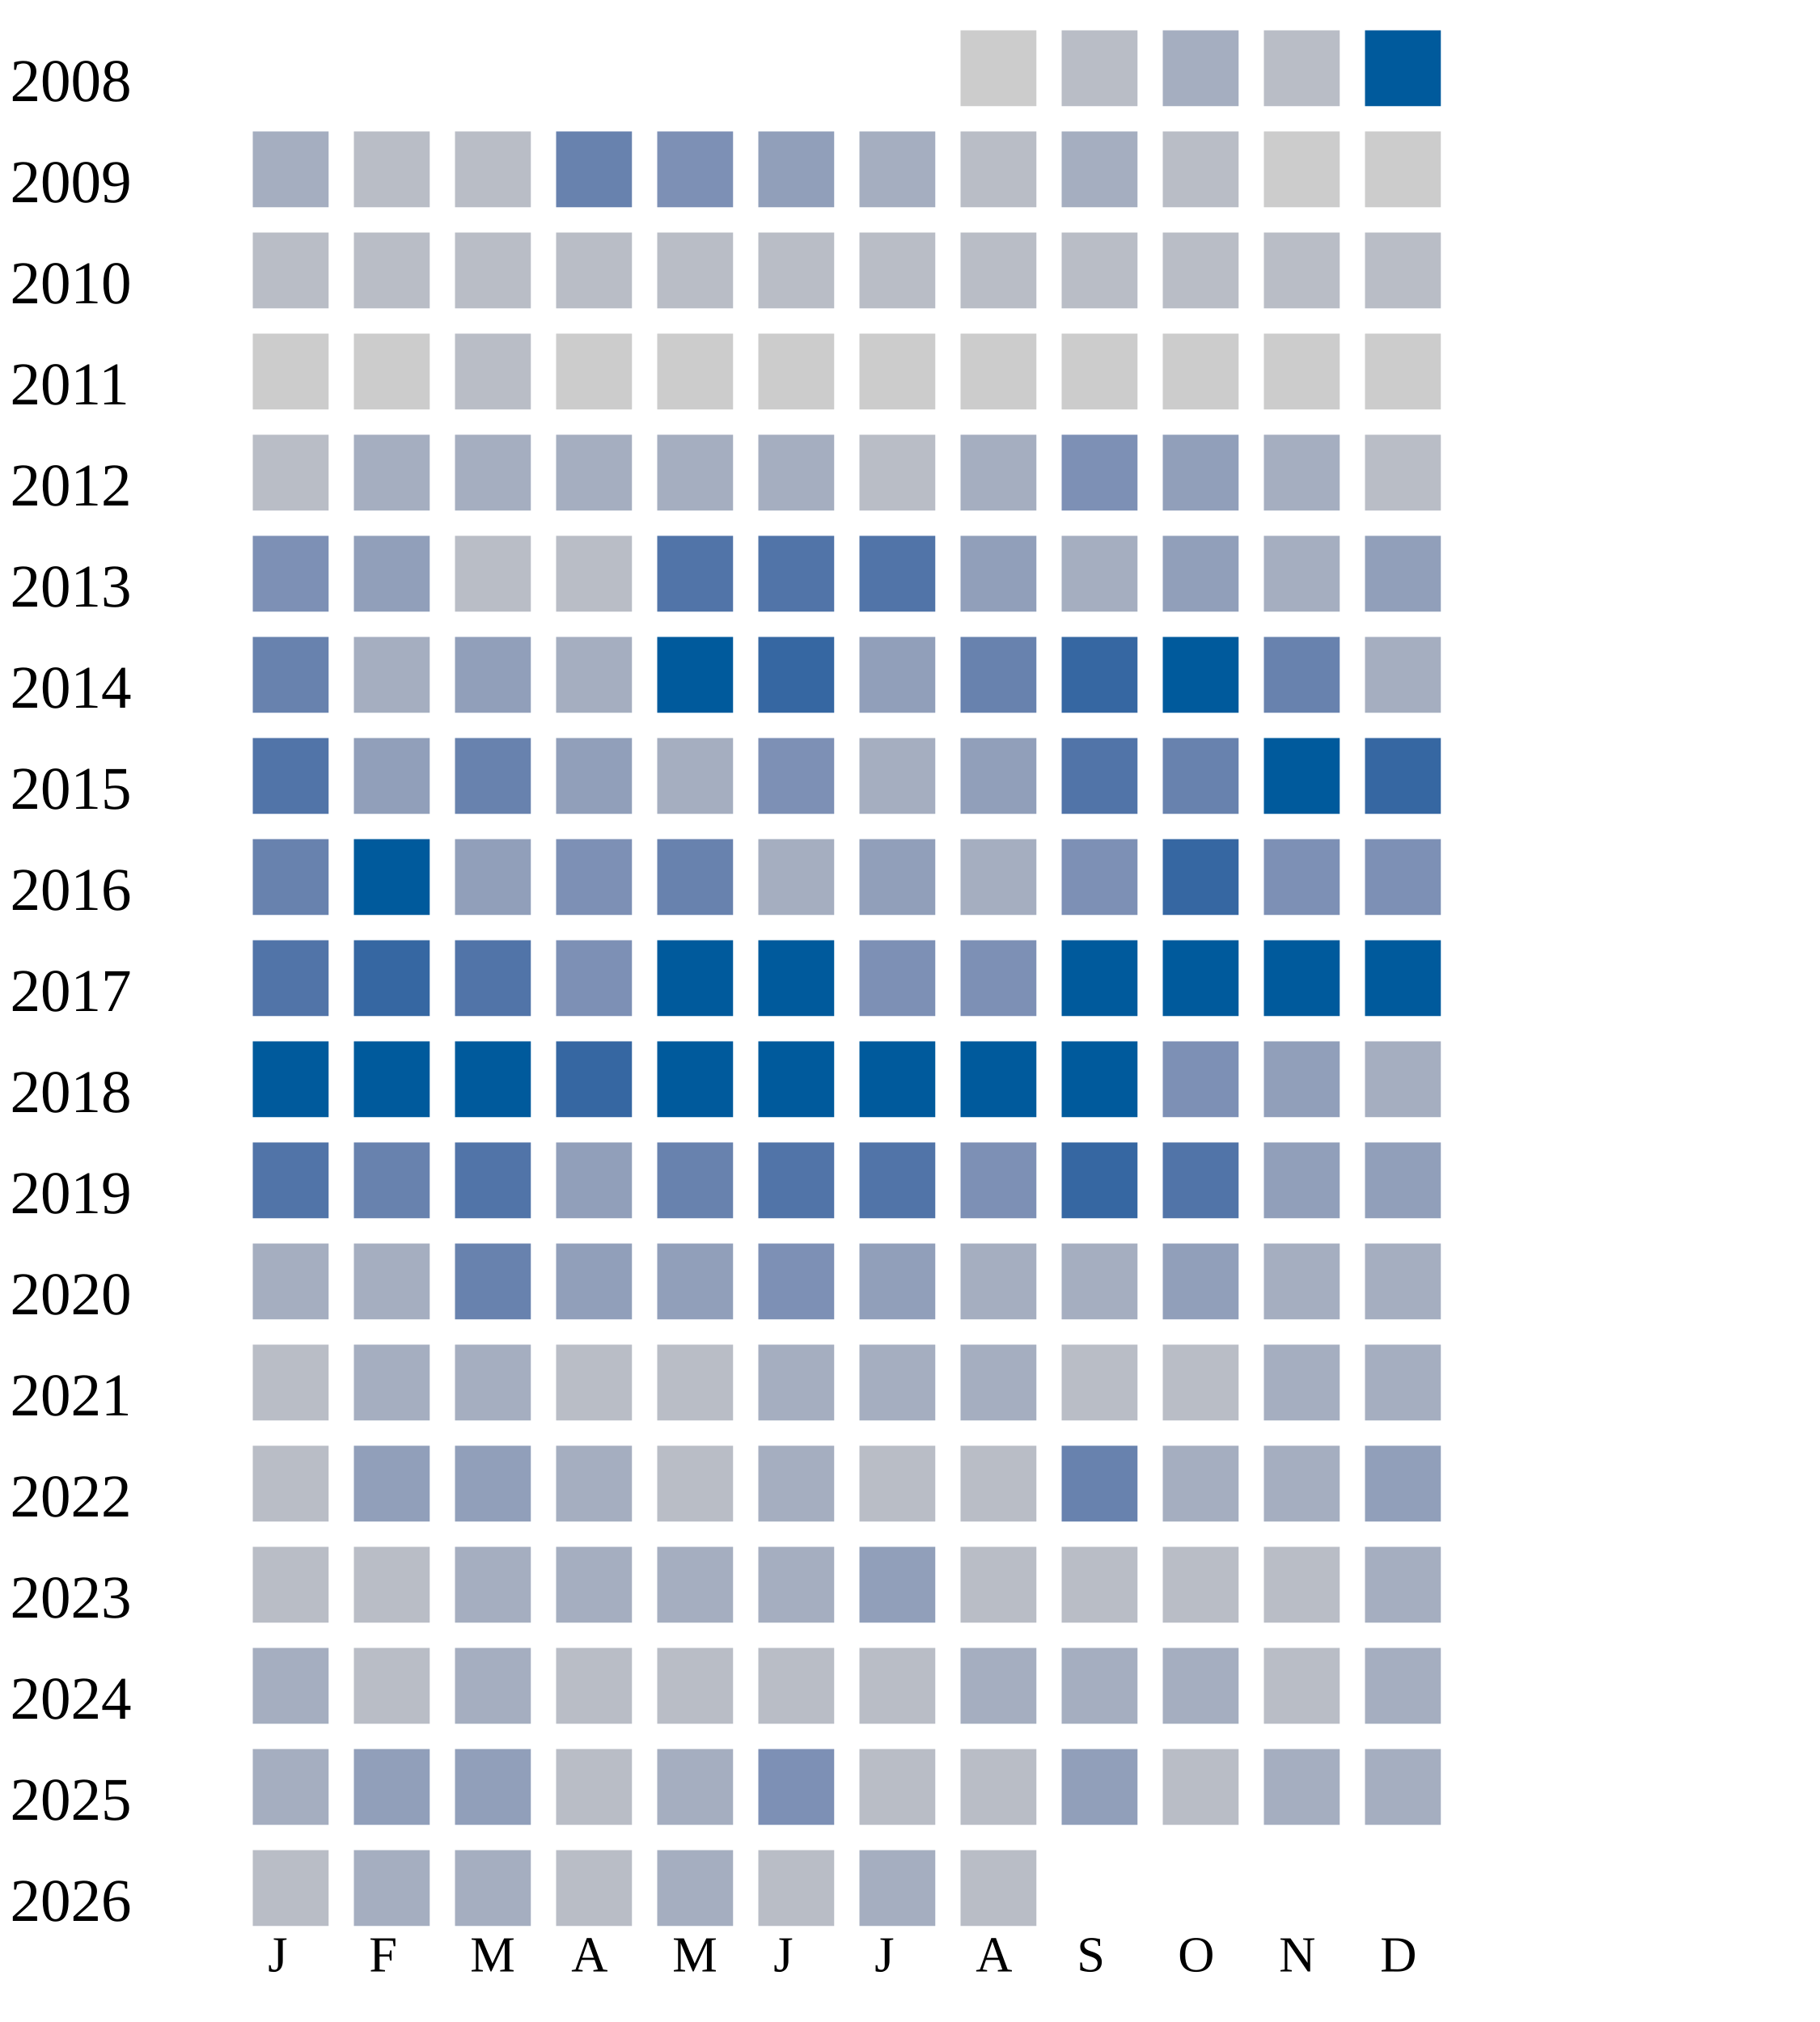
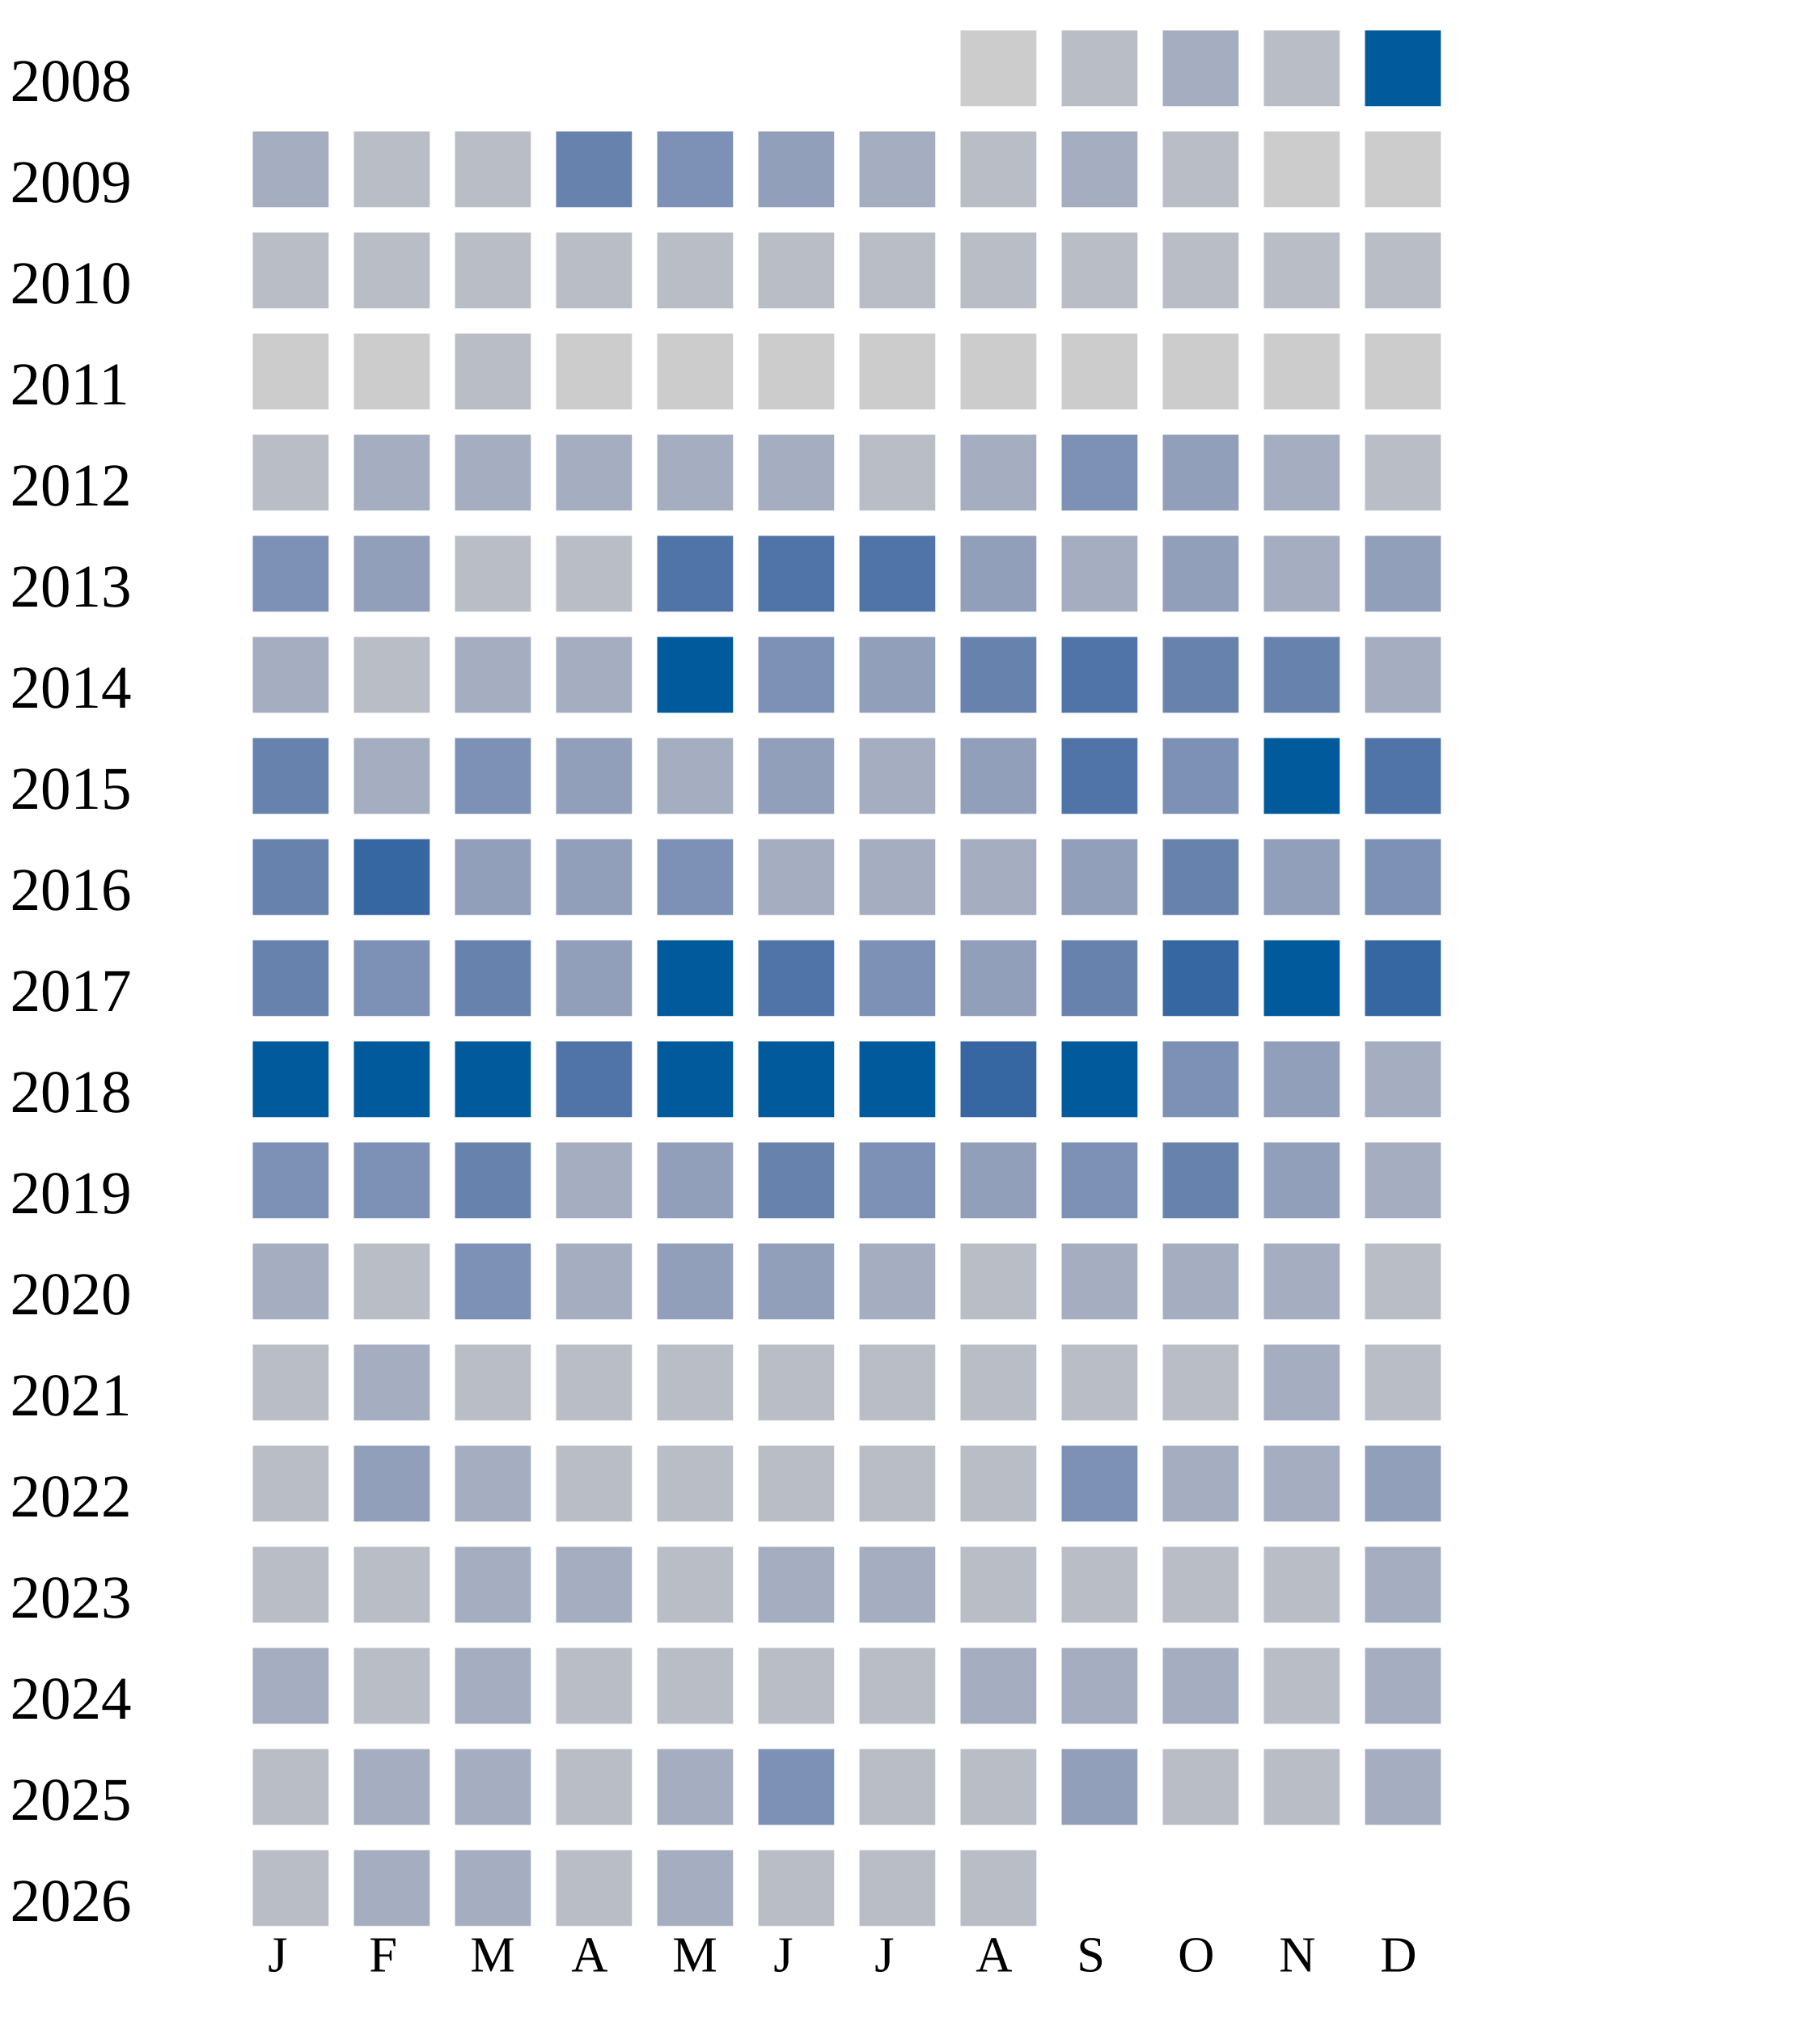
<svg xmlns="http://www.w3.org/2000/svg" width="360" height="400">
  <g transform="translate(0 0)">
    <text x="2" y="20">2008</text>
    <rect x="190" y="6" width="15" height="15" fill="#cccccc" />
    <rect x="210" y="6" width="15" height="15" fill="#b9bdc6" />
    <rect x="230" y="6" width="15" height="15" fill="#a5aec0" />
    <rect x="250" y="6" width="15" height="15" fill="#b9bdc6" />
    <rect x="270" y="6" width="15" height="15" fill="#005a9c" />
  </g>
  <g transform="translate(0 20)">
    <text x="2" y="20">2009</text>
    <rect x="50" y="6" width="15" height="15" fill="#a5aec0" />
    <rect x="70" y="6" width="15" height="15" fill="#b9bdc6" />
    <rect x="90" y="6" width="15" height="15" fill="#b9bdc6" />
    <rect x="110" y="6" width="15" height="15" fill="#6882ae" />
    <rect x="130" y="6" width="15" height="15" fill="#7d90b5" />
    <rect x="150" y="6" width="15" height="15" fill="#919fba" />
    <rect x="170" y="6" width="15" height="15" fill="#a5aec0" />
    <rect x="190" y="6" width="15" height="15" fill="#b9bdc6" />
    <rect x="210" y="6" width="15" height="15" fill="#a5aec0" />
    <rect x="230" y="6" width="15" height="15" fill="#b9bdc6" />
    <rect x="250" y="6" width="15" height="15" fill="#cccccc" />
    <rect x="270" y="6" width="15" height="15" fill="#cccccc" />
  </g>
  <g transform="translate(0 40)">
    <text x="2" y="20">2010</text>
    <rect x="50" y="6" width="15" height="15" fill="#b9bdc6" />
    <rect x="70" y="6" width="15" height="15" fill="#b9bdc6" />
    <rect x="90" y="6" width="15" height="15" fill="#b9bdc6" />
    <rect x="110" y="6" width="15" height="15" fill="#b9bdc6" />
    <rect x="130" y="6" width="15" height="15" fill="#b9bdc6" />
    <rect x="150" y="6" width="15" height="15" fill="#b9bdc6" />
    <rect x="170" y="6" width="15" height="15" fill="#b9bdc6" />
    <rect x="190" y="6" width="15" height="15" fill="#b9bdc6" />
    <rect x="210" y="6" width="15" height="15" fill="#b9bdc6" />
    <rect x="230" y="6" width="15" height="15" fill="#b9bdc6" />
    <rect x="250" y="6" width="15" height="15" fill="#b9bdc6" />
    <rect x="270" y="6" width="15" height="15" fill="#b9bdc6" />
  </g>
  <g transform="translate(0 60)">
    <text x="2" y="20">2011</text>
    <rect x="50" y="6" width="15" height="15" fill="#cccccc" />
    <rect x="70" y="6" width="15" height="15" fill="#cccccc" />
    <rect x="90" y="6" width="15" height="15" fill="#b9bdc6" />
    <rect x="110" y="6" width="15" height="15" fill="#cccccc" />
    <rect x="130" y="6" width="15" height="15" fill="#cccccc" />
    <rect x="150" y="6" width="15" height="15" fill="#cccccc" />
    <rect x="170" y="6" width="15" height="15" fill="#cccccc" />
    <rect x="190" y="6" width="15" height="15" fill="#cccccc" />
    <rect x="210" y="6" width="15" height="15" fill="#cccccc" />
    <rect x="230" y="6" width="15" height="15" fill="#cccccc" />
    <rect x="250" y="6" width="15" height="15" fill="#cccccc" />
    <rect x="270" y="6" width="15" height="15" fill="#cccccc" />
  </g>
  <g transform="translate(0 80)">
    <text x="2" y="20">2012</text>
    <rect x="50" y="6" width="15" height="15" fill="#b9bdc6" />
    <rect x="70" y="6" width="15" height="15" fill="#a5aec0" />
    <rect x="90" y="6" width="15" height="15" fill="#a5aec0" />
    <rect x="110" y="6" width="15" height="15" fill="#a5aec0" />
    <rect x="130" y="6" width="15" height="15" fill="#a5aec0" />
    <rect x="150" y="6" width="15" height="15" fill="#a5aec0" />
    <rect x="170" y="6" width="15" height="15" fill="#b9bdc6" />
    <rect x="190" y="6" width="15" height="15" fill="#a5aec0" />
    <rect x="210" y="6" width="15" height="15" fill="#7d90b5" />
    <rect x="230" y="6" width="15" height="15" fill="#919fba" />
    <rect x="250" y="6" width="15" height="15" fill="#a5aec0" />
    <rect x="270" y="6" width="15" height="15" fill="#b9bdc6" />
  </g>
  <g transform="translate(0 100)">
    <text x="2" y="20">2013</text>
    <rect x="50" y="6" width="15" height="15" fill="#7d90b5" />
    <rect x="70" y="6" width="15" height="15" fill="#919fba" />
    <rect x="90" y="6" width="15" height="15" fill="#b9bdc6" />
    <rect x="110" y="6" width="15" height="15" fill="#b9bdc6" />
    <rect x="130" y="6" width="15" height="15" fill="#5174a8" />
    <rect x="150" y="6" width="15" height="15" fill="#5174a8" />
    <rect x="170" y="6" width="15" height="15" fill="#5174a8" />
    <rect x="190" y="6" width="15" height="15" fill="#919fba" />
    <rect x="210" y="6" width="15" height="15" fill="#a5aec0" />
    <rect x="230" y="6" width="15" height="15" fill="#919fba" />
    <rect x="250" y="6" width="15" height="15" fill="#a5aec0" />
    <rect x="270" y="6" width="15" height="15" fill="#919fba" />
  </g>
  <g transform="translate(0 120)">
    <text x="2" y="20">2014</text>
-     <rect x="50" y="6" width="15" height="15" fill="#6882ae" />
-     <rect x="70" y="6" width="15" height="15" fill="#a5aec0" />
-     <rect x="90" y="6" width="15" height="15" fill="#919fba" />
+     <rect x="50" y="6" width="15" height="15" fill="#a5aec0" />
+     <rect x="70" y="6" width="15" height="15" fill="#b9bdc6" />
+     <rect x="90" y="6" width="15" height="15" fill="#a5aec0" />
    <rect x="110" y="6" width="15" height="15" fill="#a5aec0" />
    <rect x="130" y="6" width="15" height="15" fill="#005a9c" />
-     <rect x="150" y="6" width="15" height="15" fill="#3667a2" />
+     <rect x="150" y="6" width="15" height="15" fill="#7d90b5" />
    <rect x="170" y="6" width="15" height="15" fill="#919fba" />
    <rect x="190" y="6" width="15" height="15" fill="#6882ae" />
-     <rect x="210" y="6" width="15" height="15" fill="#3667a2" />
-     <rect x="230" y="6" width="15" height="15" fill="#005a9c" />
+     <rect x="210" y="6" width="15" height="15" fill="#5174a8" />
+     <rect x="230" y="6" width="15" height="15" fill="#6882ae" />
    <rect x="250" y="6" width="15" height="15" fill="#6882ae" />
    <rect x="270" y="6" width="15" height="15" fill="#a5aec0" />
  </g>
  <g transform="translate(0 140)">
    <text x="2" y="20">2015</text>
-     <rect x="50" y="6" width="15" height="15" fill="#5174a8" />
-     <rect x="70" y="6" width="15" height="15" fill="#919fba" />
-     <rect x="90" y="6" width="15" height="15" fill="#6882ae" />
+     <rect x="50" y="6" width="15" height="15" fill="#6882ae" />
+     <rect x="70" y="6" width="15" height="15" fill="#a5aec0" />
+     <rect x="90" y="6" width="15" height="15" fill="#7d90b5" />
    <rect x="110" y="6" width="15" height="15" fill="#919fba" />
    <rect x="130" y="6" width="15" height="15" fill="#a5aec0" />
-     <rect x="150" y="6" width="15" height="15" fill="#7d90b5" />
+     <rect x="150" y="6" width="15" height="15" fill="#919fba" />
    <rect x="170" y="6" width="15" height="15" fill="#a5aec0" />
    <rect x="190" y="6" width="15" height="15" fill="#919fba" />
    <rect x="210" y="6" width="15" height="15" fill="#5174a8" />
-     <rect x="230" y="6" width="15" height="15" fill="#6882ae" />
+     <rect x="230" y="6" width="15" height="15" fill="#7d90b5" />
    <rect x="250" y="6" width="15" height="15" fill="#005a9c" />
-     <rect x="270" y="6" width="15" height="15" fill="#3667a2" />
+     <rect x="270" y="6" width="15" height="15" fill="#5174a8" />
  </g>
  <g transform="translate(0 160)">
    <text x="2" y="20">2016</text>
    <rect x="50" y="6" width="15" height="15" fill="#6882ae" />
-     <rect x="70" y="6" width="15" height="15" fill="#005a9c" />
+     <rect x="70" y="6" width="15" height="15" fill="#3667a2" />
    <rect x="90" y="6" width="15" height="15" fill="#919fba" />
-     <rect x="110" y="6" width="15" height="15" fill="#7d90b5" />
-     <rect x="130" y="6" width="15" height="15" fill="#6882ae" />
+     <rect x="110" y="6" width="15" height="15" fill="#919fba" />
+     <rect x="130" y="6" width="15" height="15" fill="#7d90b5" />
    <rect x="150" y="6" width="15" height="15" fill="#a5aec0" />
-     <rect x="170" y="6" width="15" height="15" fill="#919fba" />
+     <rect x="170" y="6" width="15" height="15" fill="#a5aec0" />
    <rect x="190" y="6" width="15" height="15" fill="#a5aec0" />
-     <rect x="210" y="6" width="15" height="15" fill="#7d90b5" />
-     <rect x="230" y="6" width="15" height="15" fill="#3667a2" />
-     <rect x="250" y="6" width="15" height="15" fill="#7d90b5" />
+     <rect x="210" y="6" width="15" height="15" fill="#919fba" />
+     <rect x="230" y="6" width="15" height="15" fill="#6882ae" />
+     <rect x="250" y="6" width="15" height="15" fill="#919fba" />
    <rect x="270" y="6" width="15" height="15" fill="#7d90b5" />
  </g>
  <g transform="translate(0 180)">
    <text x="2" y="20">2017</text>
-     <rect x="50" y="6" width="15" height="15" fill="#5174a8" />
-     <rect x="70" y="6" width="15" height="15" fill="#3667a2" />
-     <rect x="90" y="6" width="15" height="15" fill="#5174a8" />
-     <rect x="110" y="6" width="15" height="15" fill="#7d90b5" />
+     <rect x="50" y="6" width="15" height="15" fill="#6882ae" />
+     <rect x="70" y="6" width="15" height="15" fill="#7d90b5" />
+     <rect x="90" y="6" width="15" height="15" fill="#6882ae" />
+     <rect x="110" y="6" width="15" height="15" fill="#919fba" />
    <rect x="130" y="6" width="15" height="15" fill="#005a9c" />
-     <rect x="150" y="6" width="15" height="15" fill="#005a9c" />
+     <rect x="150" y="6" width="15" height="15" fill="#5174a8" />
    <rect x="170" y="6" width="15" height="15" fill="#7d90b5" />
-     <rect x="190" y="6" width="15" height="15" fill="#7d90b5" />
-     <rect x="210" y="6" width="15" height="15" fill="#005a9c" />
-     <rect x="230" y="6" width="15" height="15" fill="#005a9c" />
+     <rect x="190" y="6" width="15" height="15" fill="#919fba" />
+     <rect x="210" y="6" width="15" height="15" fill="#6882ae" />
+     <rect x="230" y="6" width="15" height="15" fill="#3667a2" />
    <rect x="250" y="6" width="15" height="15" fill="#005a9c" />
-     <rect x="270" y="6" width="15" height="15" fill="#005a9c" />
+     <rect x="270" y="6" width="15" height="15" fill="#3667a2" />
  </g>
  <g transform="translate(0 200)">
    <text x="2" y="20">2018</text>
    <rect x="50" y="6" width="15" height="15" fill="#005a9c" />
    <rect x="70" y="6" width="15" height="15" fill="#005a9c" />
    <rect x="90" y="6" width="15" height="15" fill="#005a9c" />
-     <rect x="110" y="6" width="15" height="15" fill="#3667a2" />
+     <rect x="110" y="6" width="15" height="15" fill="#5174a8" />
    <rect x="130" y="6" width="15" height="15" fill="#005a9c" />
    <rect x="150" y="6" width="15" height="15" fill="#005a9c" />
    <rect x="170" y="6" width="15" height="15" fill="#005a9c" />
-     <rect x="190" y="6" width="15" height="15" fill="#005a9c" />
+     <rect x="190" y="6" width="15" height="15" fill="#3667a2" />
    <rect x="210" y="6" width="15" height="15" fill="#005a9c" />
    <rect x="230" y="6" width="15" height="15" fill="#7d90b5" />
    <rect x="250" y="6" width="15" height="15" fill="#919fba" />
    <rect x="270" y="6" width="15" height="15" fill="#a5aec0" />
  </g>
  <g transform="translate(0 220)">
    <text x="2" y="20">2019</text>
-     <rect x="50" y="6" width="15" height="15" fill="#5174a8" />
-     <rect x="70" y="6" width="15" height="15" fill="#6882ae" />
-     <rect x="90" y="6" width="15" height="15" fill="#5174a8" />
-     <rect x="110" y="6" width="15" height="15" fill="#919fba" />
-     <rect x="130" y="6" width="15" height="15" fill="#6882ae" />
-     <rect x="150" y="6" width="15" height="15" fill="#5174a8" />
-     <rect x="170" y="6" width="15" height="15" fill="#5174a8" />
-     <rect x="190" y="6" width="15" height="15" fill="#7d90b5" />
-     <rect x="210" y="6" width="15" height="15" fill="#3667a2" />
-     <rect x="230" y="6" width="15" height="15" fill="#5174a8" />
+     <rect x="50" y="6" width="15" height="15" fill="#7d90b5" />
+     <rect x="70" y="6" width="15" height="15" fill="#7d90b5" />
+     <rect x="90" y="6" width="15" height="15" fill="#6882ae" />
+     <rect x="110" y="6" width="15" height="15" fill="#a5aec0" />
+     <rect x="130" y="6" width="15" height="15" fill="#919fba" />
+     <rect x="150" y="6" width="15" height="15" fill="#6882ae" />
+     <rect x="170" y="6" width="15" height="15" fill="#7d90b5" />
+     <rect x="190" y="6" width="15" height="15" fill="#919fba" />
+     <rect x="210" y="6" width="15" height="15" fill="#7d90b5" />
+     <rect x="230" y="6" width="15" height="15" fill="#6882ae" />
    <rect x="250" y="6" width="15" height="15" fill="#919fba" />
-     <rect x="270" y="6" width="15" height="15" fill="#919fba" />
+     <rect x="270" y="6" width="15" height="15" fill="#a5aec0" />
  </g>
  <g transform="translate(0 240)">
    <text x="2" y="20">2020</text>
    <rect x="50" y="6" width="15" height="15" fill="#a5aec0" />
-     <rect x="70" y="6" width="15" height="15" fill="#a5aec0" />
-     <rect x="90" y="6" width="15" height="15" fill="#6882ae" />
-     <rect x="110" y="6" width="15" height="15" fill="#919fba" />
+     <rect x="70" y="6" width="15" height="15" fill="#b9bdc6" />
+     <rect x="90" y="6" width="15" height="15" fill="#7d90b5" />
+     <rect x="110" y="6" width="15" height="15" fill="#a5aec0" />
    <rect x="130" y="6" width="15" height="15" fill="#919fba" />
-     <rect x="150" y="6" width="15" height="15" fill="#7d90b5" />
-     <rect x="170" y="6" width="15" height="15" fill="#919fba" />
-     <rect x="190" y="6" width="15" height="15" fill="#a5aec0" />
-     <rect x="210" y="6" width="15" height="15" fill="#a5aec0" />
-     <rect x="230" y="6" width="15" height="15" fill="#919fba" />
-     <rect x="250" y="6" width="15" height="15" fill="#a5aec0" />
-     <rect x="270" y="6" width="15" height="15" fill="#a5aec0" />
+     <rect x="150" y="6" width="15" height="15" fill="#919fba" />
+     <rect x="170" y="6" width="15" height="15" fill="#a5aec0" />
+     <rect x="190" y="6" width="15" height="15" fill="#b9bdc6" />
+     <rect x="210" y="6" width="15" height="15" fill="#a5aec0" />
+     <rect x="230" y="6" width="15" height="15" fill="#a5aec0" />
+     <rect x="250" y="6" width="15" height="15" fill="#a5aec0" />
+     <rect x="270" y="6" width="15" height="15" fill="#b9bdc6" />
  </g>
  <g transform="translate(0 260)">
    <text x="2" y="20">2021</text>
    <rect x="50" y="6" width="15" height="15" fill="#b9bdc6" />
    <rect x="70" y="6" width="15" height="15" fill="#a5aec0" />
-     <rect x="90" y="6" width="15" height="15" fill="#a5aec0" />
-     <rect x="110" y="6" width="15" height="15" fill="#b9bdc6" />
-     <rect x="130" y="6" width="15" height="15" fill="#b9bdc6" />
-     <rect x="150" y="6" width="15" height="15" fill="#a5aec0" />
-     <rect x="170" y="6" width="15" height="15" fill="#a5aec0" />
-     <rect x="190" y="6" width="15" height="15" fill="#a5aec0" />
-     <rect x="210" y="6" width="15" height="15" fill="#b9bdc6" />
-     <rect x="230" y="6" width="15" height="15" fill="#b9bdc6" />
-     <rect x="250" y="6" width="15" height="15" fill="#a5aec0" />
-     <rect x="270" y="6" width="15" height="15" fill="#a5aec0" />
+     <rect x="90" y="6" width="15" height="15" fill="#b9bdc6" />
+     <rect x="110" y="6" width="15" height="15" fill="#b9bdc6" />
+     <rect x="130" y="6" width="15" height="15" fill="#b9bdc6" />
+     <rect x="150" y="6" width="15" height="15" fill="#b9bdc6" />
+     <rect x="170" y="6" width="15" height="15" fill="#b9bdc6" />
+     <rect x="190" y="6" width="15" height="15" fill="#b9bdc6" />
+     <rect x="210" y="6" width="15" height="15" fill="#b9bdc6" />
+     <rect x="230" y="6" width="15" height="15" fill="#b9bdc6" />
+     <rect x="250" y="6" width="15" height="15" fill="#a5aec0" />
+     <rect x="270" y="6" width="15" height="15" fill="#b9bdc6" />
  </g>
  <g transform="translate(0 280)">
    <text x="2" y="20">2022</text>
    <rect x="50" y="6" width="15" height="15" fill="#b9bdc6" />
    <rect x="70" y="6" width="15" height="15" fill="#919fba" />
-     <rect x="90" y="6" width="15" height="15" fill="#919fba" />
-     <rect x="110" y="6" width="15" height="15" fill="#a5aec0" />
-     <rect x="130" y="6" width="15" height="15" fill="#b9bdc6" />
-     <rect x="150" y="6" width="15" height="15" fill="#a5aec0" />
-     <rect x="170" y="6" width="15" height="15" fill="#b9bdc6" />
-     <rect x="190" y="6" width="15" height="15" fill="#b9bdc6" />
-     <rect x="210" y="6" width="15" height="15" fill="#6882ae" />
+     <rect x="90" y="6" width="15" height="15" fill="#a5aec0" />
+     <rect x="110" y="6" width="15" height="15" fill="#b9bdc6" />
+     <rect x="130" y="6" width="15" height="15" fill="#b9bdc6" />
+     <rect x="150" y="6" width="15" height="15" fill="#b9bdc6" />
+     <rect x="170" y="6" width="15" height="15" fill="#b9bdc6" />
+     <rect x="190" y="6" width="15" height="15" fill="#b9bdc6" />
+     <rect x="210" y="6" width="15" height="15" fill="#7d90b5" />
    <rect x="230" y="6" width="15" height="15" fill="#a5aec0" />
    <rect x="250" y="6" width="15" height="15" fill="#a5aec0" />
    <rect x="270" y="6" width="15" height="15" fill="#919fba" />
  </g>
  <g transform="translate(0 300)">
    <text x="2" y="20">2023</text>
    <rect x="50" y="6" width="15" height="15" fill="#b9bdc6" />
    <rect x="70" y="6" width="15" height="15" fill="#b9bdc6" />
    <rect x="90" y="6" width="15" height="15" fill="#a5aec0" />
    <rect x="110" y="6" width="15" height="15" fill="#a5aec0" />
-     <rect x="130" y="6" width="15" height="15" fill="#a5aec0" />
+     <rect x="130" y="6" width="15" height="15" fill="#b9bdc6" />
    <rect x="150" y="6" width="15" height="15" fill="#a5aec0" />
-     <rect x="170" y="6" width="15" height="15" fill="#919fba" />
+     <rect x="170" y="6" width="15" height="15" fill="#a5aec0" />
    <rect x="190" y="6" width="15" height="15" fill="#b9bdc6" />
    <rect x="210" y="6" width="15" height="15" fill="#b9bdc6" />
    <rect x="230" y="6" width="15" height="15" fill="#b9bdc6" />
    <rect x="250" y="6" width="15" height="15" fill="#b9bdc6" />
    <rect x="270" y="6" width="15" height="15" fill="#a5aec0" />
  </g>
  <g transform="translate(0 320)">
    <text x="2" y="20">2024</text>
    <rect x="50" y="6" width="15" height="15" fill="#a5aec0" />
    <rect x="70" y="6" width="15" height="15" fill="#b9bdc6" />
    <rect x="90" y="6" width="15" height="15" fill="#a5aec0" />
    <rect x="110" y="6" width="15" height="15" fill="#b9bdc6" />
    <rect x="130" y="6" width="15" height="15" fill="#b9bdc6" />
    <rect x="150" y="6" width="15" height="15" fill="#b9bdc6" />
    <rect x="170" y="6" width="15" height="15" fill="#b9bdc6" />
    <rect x="190" y="6" width="15" height="15" fill="#a5aec0" />
    <rect x="210" y="6" width="15" height="15" fill="#a5aec0" />
    <rect x="230" y="6" width="15" height="15" fill="#a5aec0" />
    <rect x="250" y="6" width="15" height="15" fill="#b9bdc6" />
    <rect x="270" y="6" width="15" height="15" fill="#a5aec0" />
  </g>
  <g transform="translate(0 340)">
    <text x="2" y="20">2025</text>
-     <rect x="50" y="6" width="15" height="15" fill="#a5aec0" />
-     <rect x="70" y="6" width="15" height="15" fill="#919fba" />
-     <rect x="90" y="6" width="15" height="15" fill="#919fba" />
+     <rect x="50" y="6" width="15" height="15" fill="#b9bdc6" />
+     <rect x="70" y="6" width="15" height="15" fill="#a5aec0" />
+     <rect x="90" y="6" width="15" height="15" fill="#a5aec0" />
    <rect x="110" y="6" width="15" height="15" fill="#b9bdc6" />
    <rect x="130" y="6" width="15" height="15" fill="#a5aec0" />
    <rect x="150" y="6" width="15" height="15" fill="#7d90b5" />
    <rect x="170" y="6" width="15" height="15" fill="#b9bdc6" />
    <rect x="190" y="6" width="15" height="15" fill="#b9bdc6" />
    <rect x="210" y="6" width="15" height="15" fill="#919fba" />
    <rect x="230" y="6" width="15" height="15" fill="#b9bdc6" />
-     <rect x="250" y="6" width="15" height="15" fill="#a5aec0" />
+     <rect x="250" y="6" width="15" height="15" fill="#b9bdc6" />
    <rect x="270" y="6" width="15" height="15" fill="#a5aec0" />
  </g>
  <g transform="translate(0 360)">
    <text x="2" y="20">2026</text>
    <rect x="50" y="6" width="15" height="15" fill="#b9bdc6" />
    <rect x="70" y="6" width="15" height="15" fill="#a5aec0" />
    <rect x="90" y="6" width="15" height="15" fill="#a5aec0" />
    <rect x="110" y="6" width="15" height="15" fill="#b9bdc6" />
    <rect x="130" y="6" width="15" height="15" fill="#a5aec0" />
    <rect x="150" y="6" width="15" height="15" fill="#b9bdc6" />
-     <rect x="170" y="6" width="15" height="15" fill="#a5aec0" />
+     <rect x="170" y="6" width="15" height="15" fill="#b9bdc6" />
    <rect x="190" y="6" width="15" height="15" fill="#b9bdc6" />
  </g>
  <text style="font-size: 10px; text-align: center" x="53" y="390">J</text>
  <text style="font-size: 10px; text-align: center" x="73" y="390">F</text>
  <text style="font-size: 10px; text-align: center" x="93" y="390">M</text>
  <text style="font-size: 10px; text-align: center" x="113" y="390">A</text>
  <text style="font-size: 10px; text-align: center" x="133" y="390">M</text>
  <text style="font-size: 10px; text-align: center" x="153" y="390">J</text>
  <text style="font-size: 10px; text-align: center" x="173" y="390">J</text>
  <text style="font-size: 10px; text-align: center" x="193" y="390">A</text>
  <text style="font-size: 10px; text-align: center" x="213" y="390">S</text>
  <text style="font-size: 10px; text-align: center" x="233" y="390">O</text>
  <text style="font-size: 10px; text-align: center" x="253" y="390">N</text>
  <text style="font-size: 10px; text-align: center" x="273" y="390">D</text>
  <text style="font-size: 10px;" x="155" y="409">Less</text>
  <rect fill="#b9bdc6" width="10" height="10" x="180" y="400" />
  <rect fill="#919fba" width="10" height="10" x="195" y="400" />
  <rect fill="#6882ae" width="10" height="10" x="210" y="400" />
  <rect fill="#005a9c" width="10" height="10" x="225" y="400" />
  <text x="240" y="409" style="font-size: 10px;">More</text>
</svg>
